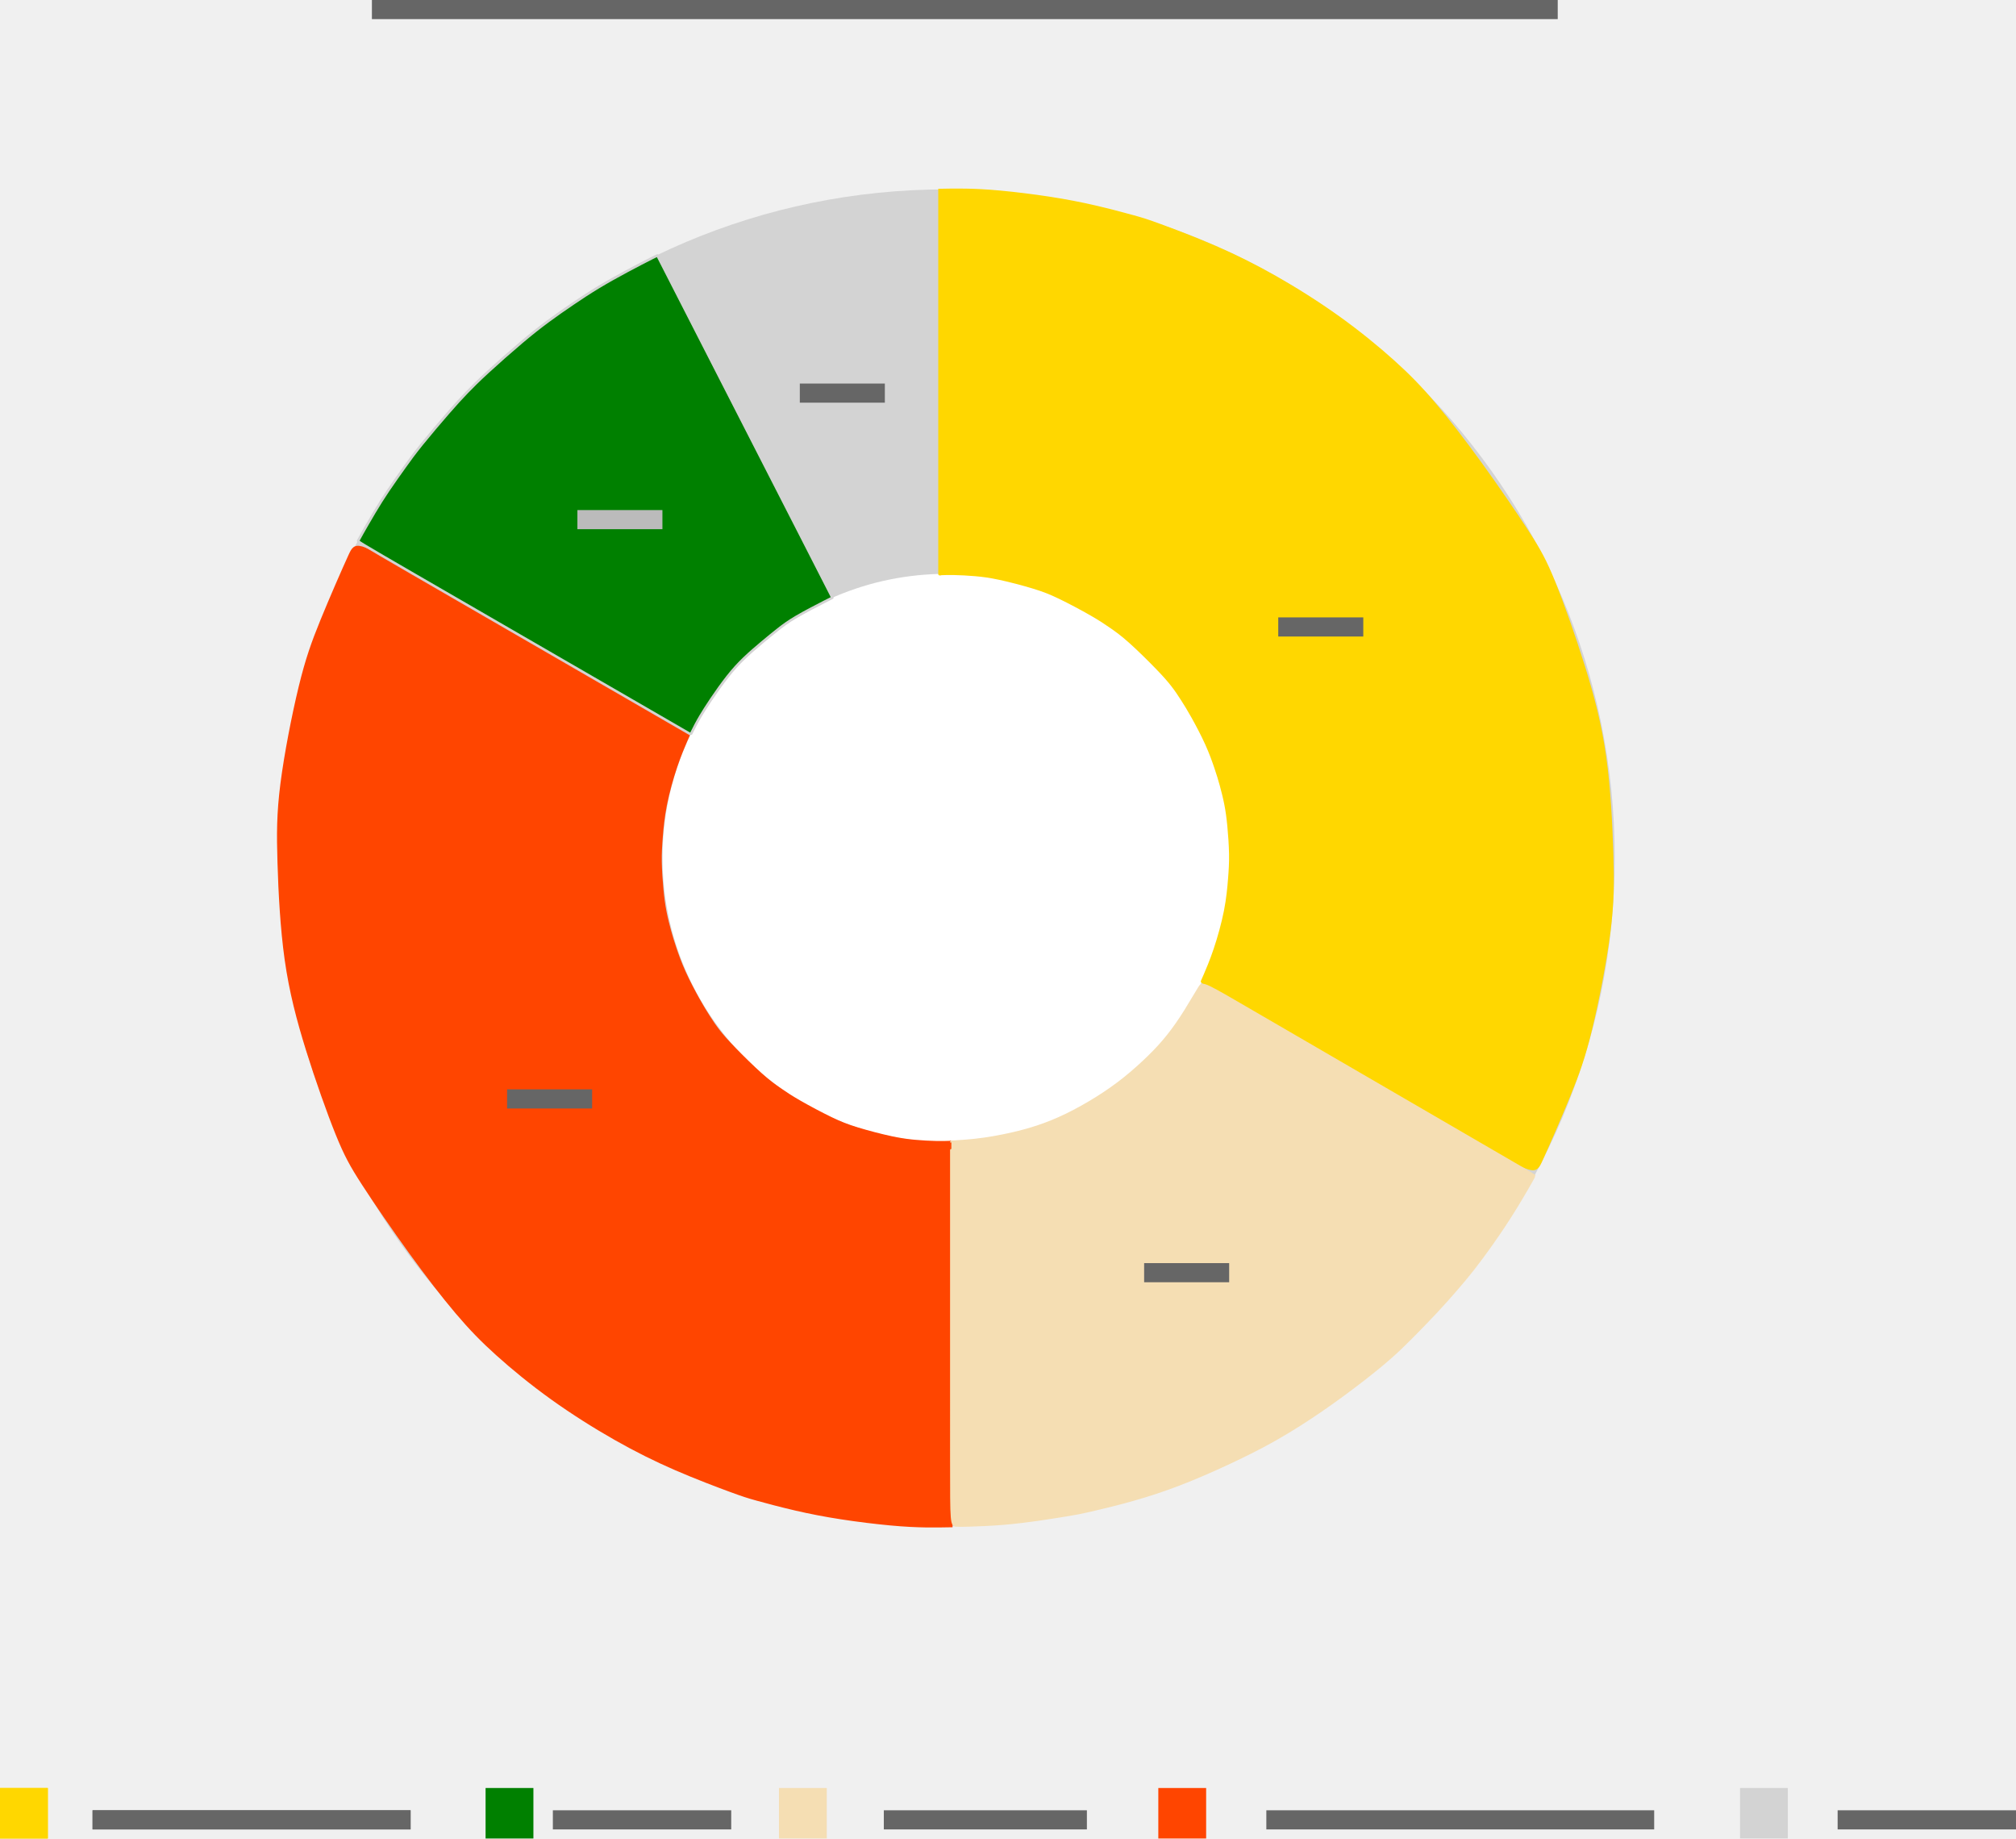
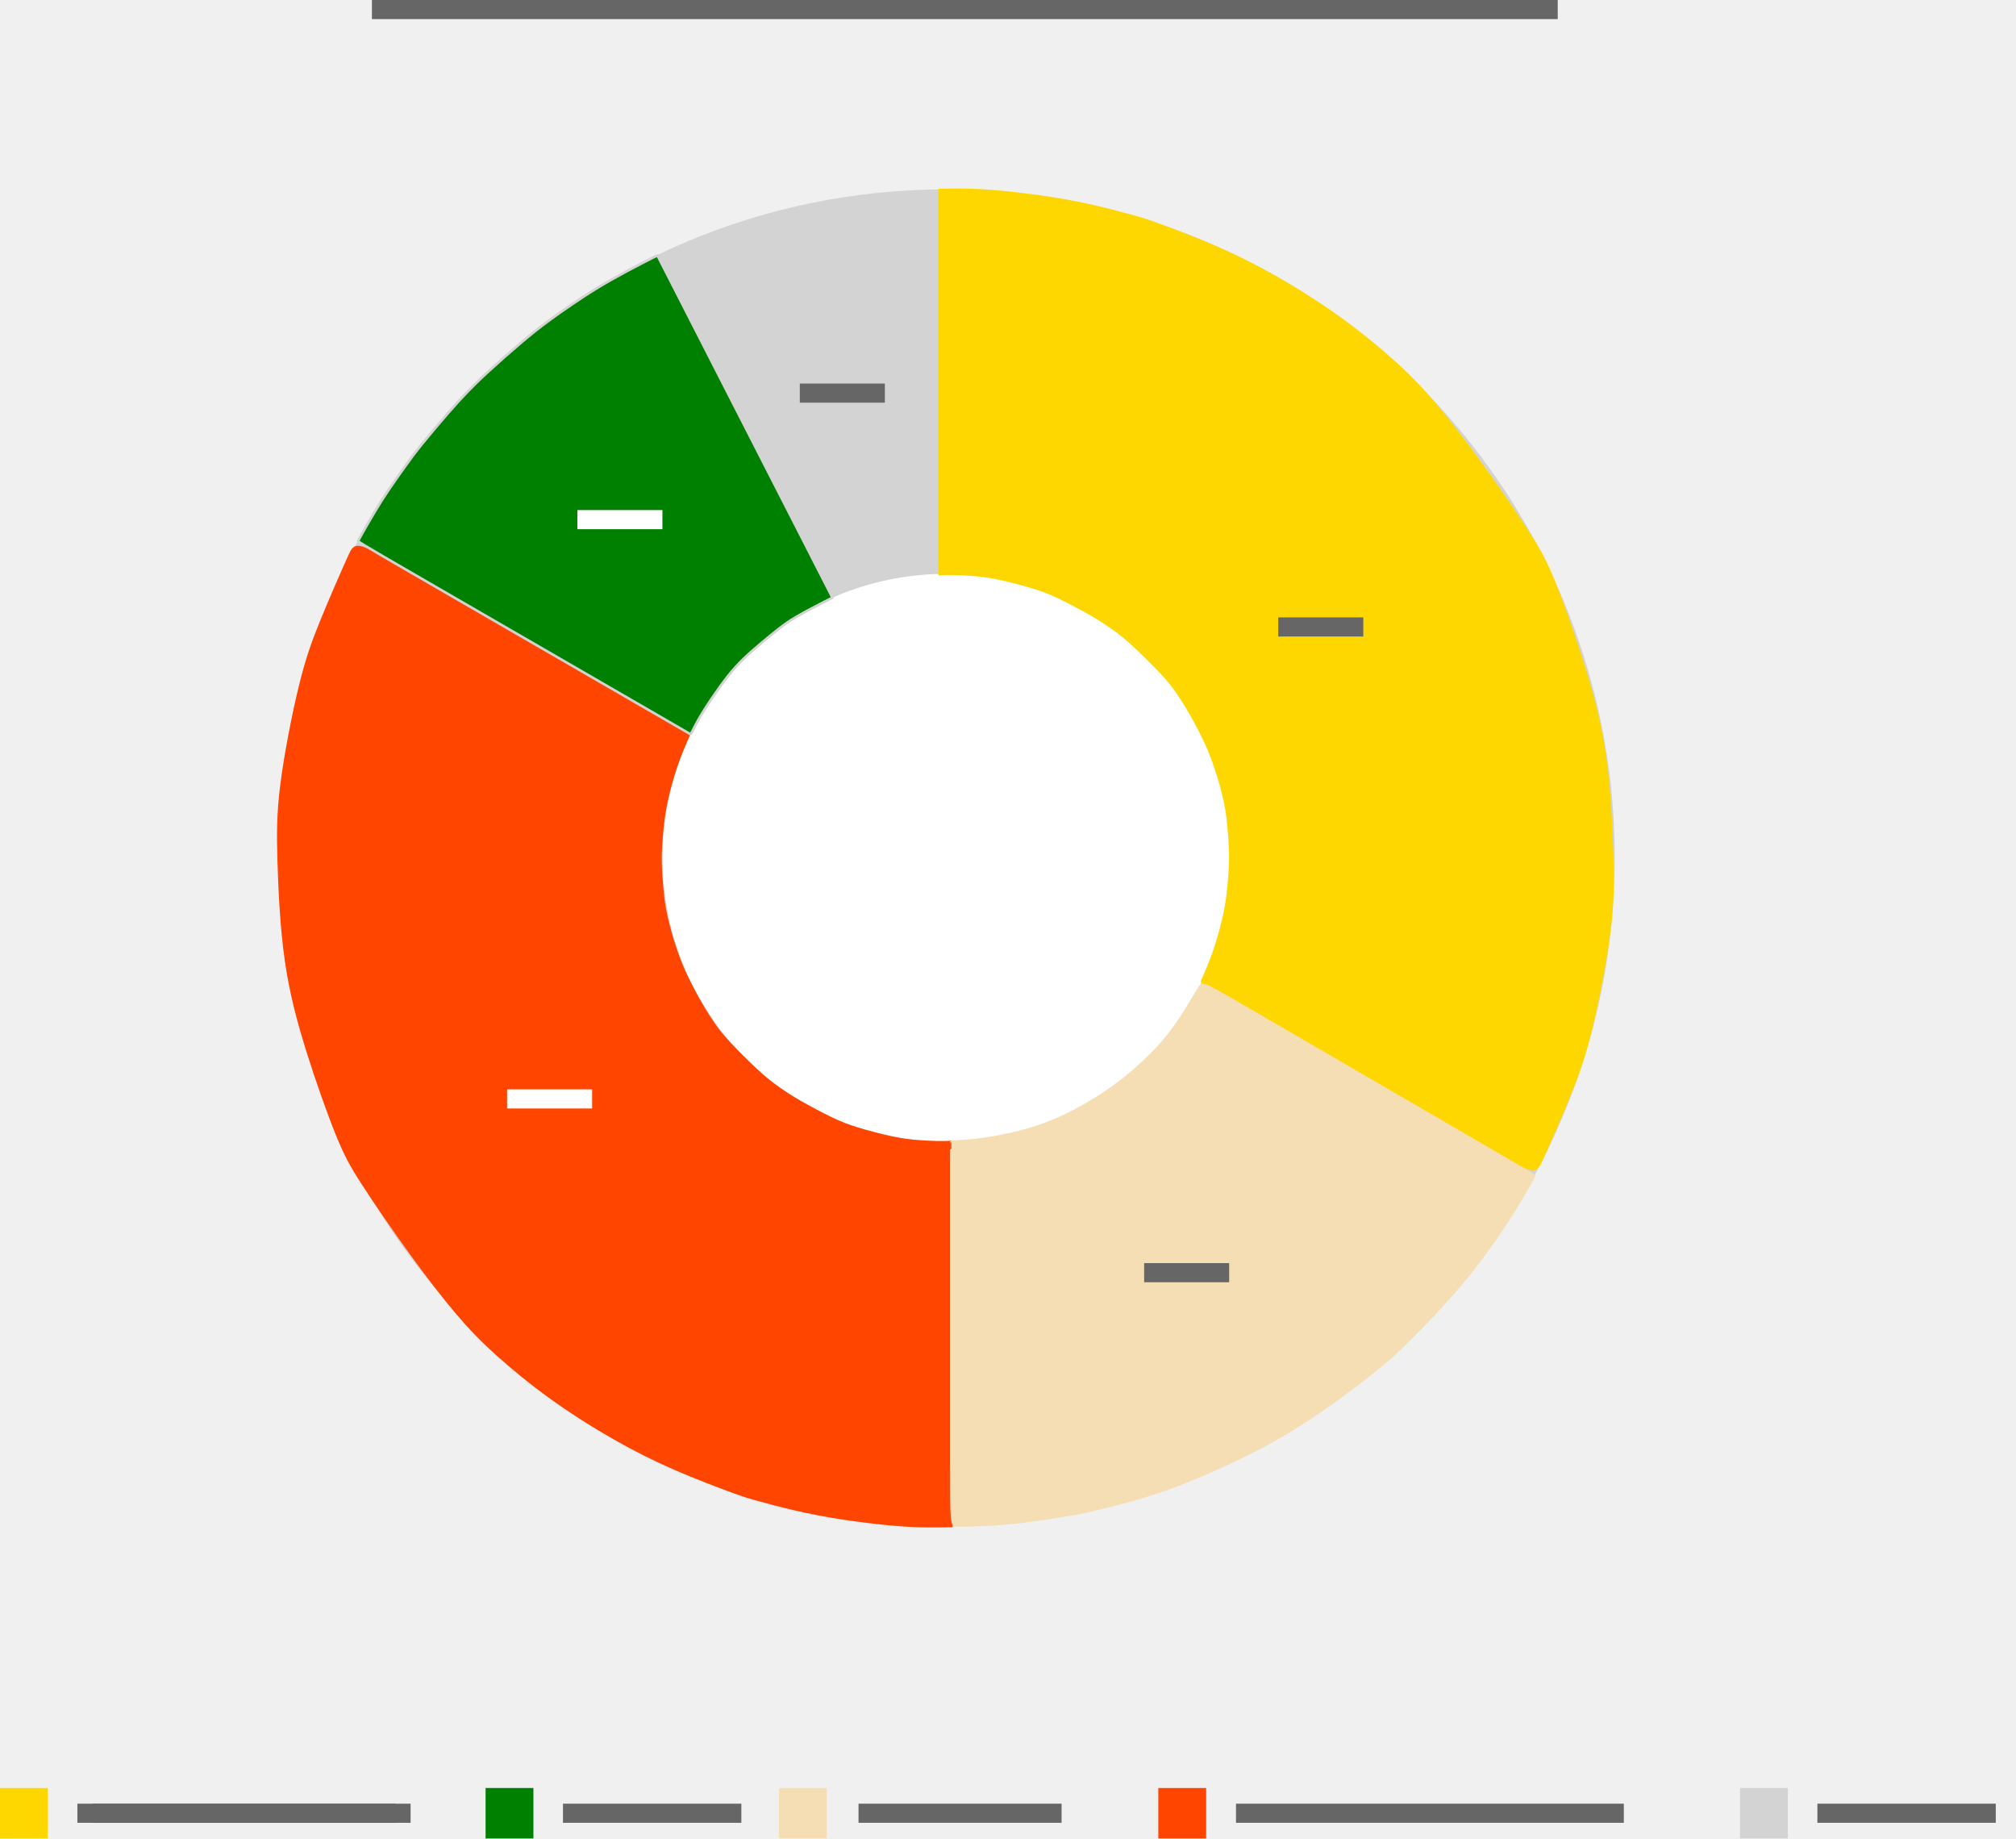
<svg xmlns="http://www.w3.org/2000/svg" width="210.907mm" height="192.294mm" viewBox="0 0 210.907 192.294" version="1.1" id="svg1354">
  <defs id="defs1351">
    </defs>
  <g id="layer1" transform="translate(-7.548685,-75.04882)">
    <circle style="fill:#d3d3d3;fill-opacity:1;stroke:none;stroke-width:2;stroke-miterlimit:4;stroke-dasharray:none" id="path6693" cx="106.56" cy="164.77" r="69.915" />
    <path style="fill:none;stroke:#666666;stroke-width:2;stroke-linecap:butt;stroke-linejoin:miter;stroke-miterlimit:4;stroke-dasharray:none;stroke-opacity:1" d="M 46.456,76.049 H 170.514" id="path8633" />
-     <path style="fill:none;stroke:#666666;stroke-width:2;stroke-linecap:butt;stroke-linejoin:miter;stroke-miterlimit:4;stroke-dasharray:none;stroke-opacity:1" d="M 17.232,265.393 H 50.503" id="path8633-2" />
-     <path style="fill:none;stroke:#666666;stroke-width:2;stroke-linecap:butt;stroke-linejoin:miter;stroke-miterlimit:4;stroke-dasharray:none;stroke-opacity:1" d="M 17.232,265.393 H 50.503" id="path1488" />
-     <path style="fill:none;stroke:#666666;stroke-width:2;stroke-linecap:butt;stroke-linejoin:miter;stroke-miterlimit:4;stroke-dasharray:none;stroke-opacity:1" d="M 65.387,265.393 H 84.047" id="path1490" />
-     <path style="fill:none;stroke:#666666;stroke-width:2;stroke-linecap:butt;stroke-linejoin:miter;stroke-miterlimit:4;stroke-dasharray:none;stroke-opacity:1" d="m 100.011,265.393 h 21.244" id="path1603" />
-     <path style="fill:none;stroke:#666666;stroke-width:2;stroke-linecap:butt;stroke-linejoin:miter;stroke-miterlimit:4;stroke-dasharray:none;stroke-opacity:1" d="m 140.029,265.393 h 40.575" id="path1605" />
-     <path style="fill:none;stroke:#666666;stroke-width:2;stroke-linecap:butt;stroke-linejoin:miter;stroke-miterlimit:4;stroke-dasharray:none;stroke-opacity:1" d="m 199.795,265.393 h 18.661" id="path1607" />
+     <path style="fill:none;stroke:#666666;stroke-width:2;stroke-linecap:butt;stroke-linejoin:miter;stroke-miterlimit:4;stroke-dasharray:none;stroke-opacity:1" d="M 17.232,264.702 H 50.503" id="path8633-2" />
+     <path style="fill:none;stroke:#666666;stroke-width:2;stroke-linecap:butt;stroke-linejoin:miter;stroke-miterlimit:4;stroke-dasharray:none;stroke-opacity:1" d="M 15.645,264.702 H 48.915" id="path1488" />
+     <path style="fill:none;stroke:#666666;stroke-width:2;stroke-linecap:butt;stroke-linejoin:miter;stroke-miterlimit:4;stroke-dasharray:none;stroke-opacity:1" d="M 66.445,264.702 H 85.106" id="path1490" />
+     <path style="fill:none;stroke:#666666;stroke-width:2;stroke-linecap:butt;stroke-linejoin:miter;stroke-miterlimit:4;stroke-dasharray:none;stroke-opacity:1" d="M 97.365,264.702 H 118.608" id="path1603" />
+     <path style="fill:none;stroke:#666666;stroke-width:2;stroke-linecap:butt;stroke-linejoin:miter;stroke-miterlimit:4;stroke-dasharray:none;stroke-opacity:1" d="m 136.854,264.702 h 40.575" id="path1605" />
+     <path style="fill:none;stroke:#666666;stroke-width:2;stroke-linecap:butt;stroke-linejoin:miter;stroke-miterlimit:4;stroke-dasharray:none;stroke-opacity:1" d="m 197.678,264.702 h 18.661" id="path1607" />
    <rect style="fill:#ffd700;fill-opacity:1;stroke:none;stroke-width:2;stroke-miterlimit:4;stroke-dasharray:none" id="rect1746" width="5.003" height="5.281" x="7.549" y="262.062" />
-     <rect style="fill:#ffd700;fill-opacity:1;stroke:none;stroke-width:2;stroke-miterlimit:4;stroke-dasharray:none" id="rect2572" width="5.003" height="5.281" x="7.549" y="262.062" />
    <rect style="fill:#008000;fill-opacity:1;stroke:none;stroke-width:2;stroke-miterlimit:4;stroke-dasharray:none" id="rect2654" width="5.003" height="5.281" x="58.349" y="262.062" />
    <rect style="fill:#f5deb3;fill-opacity:1;stroke:none;stroke-width:2;stroke-miterlimit:4;stroke-dasharray:none" id="rect2656" width="5.003" height="5.281" x="89.04" y="262.062" />
    <rect style="fill:#ff4500;fill-opacity:1;stroke:none;stroke-width:2;stroke-miterlimit:4;stroke-dasharray:none" id="rect2658" width="5.003" height="5.281" x="128.728" y="262.062" />
    <rect style="fill:#d3d3d3;fill-opacity:1;stroke:none;stroke-width:2;stroke-miterlimit:4;stroke-dasharray:none" id="rect2660" width="5.003" height="5.281" x="189.582" y="262.062" />
    <circle style="fill:#ffffff;fill-opacity:1;stroke:none;stroke-width:2;stroke-miterlimit:4;stroke-dasharray:none" id="path6691" cx="106.56" cy="164.77" r="29.7" />
    <path style="fill:#ffd700;fill-opacity:1;stroke:#ffd700;stroke-width:0.265;stroke-linecap:butt;stroke-linejoin:miter;stroke-miterlimit:4;stroke-dasharray:none;stroke-opacity:1" d="m 105.839,135.101 c 0,0 0,-40.176 0,-40.176 0.853,-0.016 1.707,-0.033 2.704,-0.016 0.997,0.016 2.139,0.065 3.666,0.207 1.527,0.141 3.44,0.375 5.152,0.639 1.712,0.264 3.223,0.557 4.742,0.908 1.519,0.351 3.046,0.758 4.036,1.033 0.989,0.274 1.44,0.416 2.792,0.912 1.351,0.496 3.603,1.347 5.735,2.272 2.133,0.925 4.146,1.924 6.314,3.154 2.168,1.23 4.489,2.69 6.633,4.228 2.144,1.537 4.112,3.151 5.711,4.589 1.599,1.437 2.829,2.698 4.274,4.404 1.445,1.706 3.105,3.859 4.873,6.303 1.768,2.444 3.643,5.181 4.888,7.102 1.245,1.922 1.86,3.028 2.767,5.273 0.907,2.244 2.106,5.626 3.09,8.778 0.984,3.151 1.752,6.072 2.229,9.439 0.477,3.367 0.661,7.179 0.753,10.161 0.092,2.982 0.092,5.134 -0.307,8.255 -0.4,3.121 -1.199,7.21 -1.906,10.115 -0.707,2.905 -1.322,4.627 -2.275,6.964 -0.953,2.337 -2.244,5.288 -2.912,6.749 -0.667,1.461 -0.711,1.432 -6.464,-1.892 -5.753,-3.324 -17.216,-9.942 -23.008,-13.286 -5.793,-3.344 -5.915,-3.415 -5.976,-3.453 -0.061,-0.038 -0.059,-0.042 -0.037,-0.089 0.022,-0.048 0.066,-0.139 0.29,-0.657 0.224,-0.519 0.63,-1.465 1.039,-2.678 0.409,-1.214 0.823,-2.695 1.08,-4 0.257,-1.306 0.359,-2.436 0.433,-3.371 0.074,-0.935 0.121,-1.676 0.105,-2.596 -0.016,-0.92 -0.093,-2.019 -0.179,-2.912 -0.086,-0.893 -0.179,-1.579 -0.316,-2.276 -0.136,-0.698 -0.316,-1.407 -0.483,-2.015 -0.168,-0.608 -0.324,-1.115 -0.553,-1.797 -0.23,-0.682 -0.534,-1.54 -0.967,-2.498 -0.433,-0.959 -0.994,-2.019 -1.438,-2.814 -0.444,-0.795 -0.772,-1.325 -1.099,-1.836 -0.327,-0.511 -0.655,-1.002 -1.052,-1.512 -0.398,-0.511 -0.865,-1.041 -1.656,-1.855 -0.791,-0.815 -1.906,-1.914 -2.752,-2.67 -0.846,-0.756 -1.423,-1.169 -1.996,-1.567 -0.573,-0.398 -1.142,-0.78 -2.085,-1.321 -0.943,-0.542 -2.261,-1.243 -3.27,-1.731 -1.01,-0.487 -1.711,-0.76 -2.76,-1.08 -1.048,-0.32 -2.444,-0.686 -3.512,-0.916 -1.068,-0.23 -1.809,-0.324 -2.569,-0.39 -0.76,-0.066 -1.54,-0.105 -2.165,-0.118 -0.626,-0.013 -1.097,0.001 -1.333,0.013 -0.236,0.011 -0.236,0.019 -0.236,0.024 4e-5,0.004 2.4e-4,0.004 2.4e-4,0.004 z" id="path7021" />
    <path style="fill:#ff4500;fill-opacity:1;stroke:#ff4500;stroke-width:0.265;stroke-linecap:square;stroke-linejoin:miter;stroke-miterlimit:4;stroke-dasharray:none;stroke-opacity:1" d="m 107.07,194.483 c 0,0 0,40.176 0,40.176 -0.853,0.016 -1.707,0.033 -2.704,0.016 -0.997,-0.016 -2.139,-0.065 -3.666,-0.207 -1.527,-0.141 -3.44,-0.375 -5.152,-0.639 -1.712,-0.264 -3.223,-0.557 -4.742,-0.908 -1.519,-0.351 -3.046,-0.758 -4.036,-1.033 -0.989,-0.274 -1.44,-0.416 -2.792,-0.912 -1.351,-0.496 -3.603,-1.347 -5.735,-2.272 -2.133,-0.925 -4.146,-1.924 -6.314,-3.154 -2.168,-1.23 -4.489,-2.69 -6.633,-4.228 -2.144,-1.537 -4.112,-3.151 -5.711,-4.589 -1.599,-1.437 -2.829,-2.698 -4.274,-4.404 -1.445,-1.706 -3.105,-3.859 -4.873,-6.303 -1.768,-2.444 -3.643,-5.181 -4.888,-7.102 -1.245,-1.922 -1.86,-3.028 -2.767,-5.273 -0.907,-2.244 -2.106,-5.626 -3.09,-8.778 -0.984,-3.151 -1.752,-6.072 -2.229,-9.439 -0.477,-3.367 -0.661,-7.179 -0.753,-10.161 -0.092,-2.982 -0.092,-5.134 0.307,-8.255 0.4,-3.121 1.199,-7.21 1.906,-10.115 0.707,-2.905 1.322,-4.627 2.275,-6.964 0.953,-2.337 2.244,-5.288 2.912,-6.749 0.667,-1.461 0.711,-1.432 6.464,1.892 5.753,3.324 17.216,9.942 23.008,13.286 5.793,3.344 5.915,3.415 5.976,3.453 0.061,0.038 0.059,0.042 0.037,0.089 -0.022,0.048 -0.065,0.139 -0.29,0.657 -0.224,0.519 -0.63,1.465 -1.039,2.678 -0.409,1.214 -0.823,2.695 -1.08,4 -0.257,1.306 -0.359,2.436 -0.433,3.371 -0.074,0.935 -0.121,1.676 -0.105,2.596 0.016,0.92 0.094,2.019 0.179,2.912 0.086,0.893 0.179,1.579 0.316,2.276 0.136,0.698 0.316,1.407 0.483,2.015 0.168,0.608 0.323,1.115 0.553,1.797 0.23,0.682 0.534,1.54 0.967,2.498 0.433,0.959 0.994,2.019 1.438,2.814 0.444,0.795 0.772,1.325 1.099,1.836 0.327,0.511 0.655,1.002 1.052,1.512 0.398,0.511 0.865,1.041 1.656,1.855 0.791,0.815 1.906,1.914 2.752,2.67 0.846,0.756 1.423,1.169 1.996,1.567 0.573,0.398 1.142,0.78 2.085,1.321 0.943,0.542 2.261,1.243 3.27,1.731 1.01,0.487 1.711,0.76 2.76,1.08 1.048,0.32 2.444,0.686 3.512,0.916 1.068,0.23 1.809,0.324 2.569,0.39 0.76,0.066 1.54,0.105 2.165,0.118 0.626,0.013 1.097,-0.001 1.333,-0.013 0.236,-0.011 0.236,-0.019 0.236,-0.024 -4e-5,-0.004 -2.4e-4,-0.004 -2.4e-4,-0.004 z" id="path10678" />
    <path style="fill:#008000;fill-opacity:1;stroke:#d3d3d3;stroke-width:0.265px;stroke-linecap:butt;stroke-linejoin:miter;stroke-opacity:1" d="M 79.809,151.855 C 68.195,145.144 56.581,138.432 50.777,135.068 c -5.805,-3.364 -5.799,-3.381 -5.756,-3.465 0.043,-0.084 0.123,-0.236 0.418,-0.757 0.295,-0.521 0.805,-1.411 1.278,-2.205 0.473,-0.794 0.91,-1.492 1.44,-2.279 0.53,-0.787 1.154,-1.664 1.699,-2.428 0.546,-0.764 1.013,-1.415 1.818,-2.413 0.805,-0.998 1.947,-2.342 2.779,-3.298 0.832,-0.956 1.353,-1.522 1.928,-2.12 0.575,-0.597 1.203,-1.226 2.204,-2.146 1,-0.921 2.373,-2.133 3.481,-3.07 1.108,-0.937 1.951,-1.599 2.808,-2.232 0.857,-0.634 1.728,-1.24 2.599,-1.83 0.871,-0.59 1.742,-1.163 2.671,-1.725 0.929,-0.562 1.915,-1.113 2.955,-1.67 1.039,-0.557 2.13,-1.119 2.678,-1.395 0.548,-0.276 0.551,-0.266 0.555,-0.259 0.003,0.008 0.007,0.014 3.048,5.957 3.041,5.943 9.119,17.822 12.168,23.784 3.049,5.962 3.068,6.006 3.074,6.03 0.006,0.024 -0.002,0.029 -0.033,0.043 -0.031,0.014 -0.085,0.037 -0.773,0.389 -0.688,0.351 -2.009,1.031 -2.934,1.573 -0.926,0.542 -1.456,0.948 -1.974,1.357 -0.518,0.409 -1.025,0.822 -1.625,1.325 -0.6,0.503 -1.294,1.095 -1.906,1.684 -0.612,0.589 -1.142,1.173 -1.719,1.906 -0.577,0.733 -1.2,1.614 -1.696,2.35 -0.496,0.737 -0.864,1.329 -1.098,1.72 -0.234,0.391 -0.333,0.58 -0.396,0.696 -0.063,0.116 -0.089,0.16 -0.133,0.243 -0.044,0.083 -0.107,0.206 -0.151,0.294 -0.044,0.088 -0.07,0.142 -0.102,0.205 -0.032,0.063 -0.071,0.135 -0.113,0.218 -0.042,0.083 -0.089,0.176 -0.115,0.228 -0.027,0.053 -0.034,0.065 -0.042,0.077 0,0 0,0 0,0" id="path13494" />
    <path style="fill:#f5deb3;fill-opacity:1;stroke:#f5deb3;stroke-width:0.265px;stroke-linecap:butt;stroke-linejoin:miter;stroke-opacity:1" d="m 107.309,194.467 c 0.239,-0.016 0.717,-0.047 1.262,-0.09 0.545,-0.043 1.157,-0.098 1.962,-0.214 0.805,-0.117 1.803,-0.296 2.777,-0.515 0.974,-0.218 1.925,-0.476 2.876,-0.795 0.951,-0.32 1.902,-0.702 2.935,-1.204 1.033,-0.503 2.148,-1.126 3.177,-1.77 1.029,-0.643 1.972,-1.306 2.888,-2.038 0.916,-0.733 1.805,-1.536 2.565,-2.28 0.76,-0.744 1.391,-1.43 2.007,-2.206 0.616,-0.776 1.216,-1.641 1.809,-2.588 0.592,-0.947 1.177,-1.976 1.493,-2.467 0.316,-0.491 0.363,-0.444 6.147,2.923 5.784,3.368 17.306,10.056 23.073,13.406 5.767,3.35 5.78,3.363 5.784,3.372 0.004,0.009 3.5e-4,0.015 -0.117,0.229 -0.117,0.213 -0.348,0.633 -0.701,1.24 -0.352,0.607 -0.826,1.4 -1.225,2.048 -0.4,0.648 -0.725,1.151 -1.109,1.73 -0.384,0.579 -0.826,1.234 -1.385,2.021 -0.559,0.788 -1.235,1.708 -1.846,2.49 -0.611,0.783 -1.157,1.428 -1.779,2.147 -0.623,0.719 -1.323,1.513 -2.152,2.401 -0.83,0.887 -1.789,1.869 -2.563,2.646 -0.774,0.777 -1.364,1.35 -2.122,2.02 -0.758,0.67 -1.684,1.436 -2.883,2.367 -1.199,0.932 -2.671,2.028 -4.247,3.117 -1.576,1.089 -3.258,2.169 -4.95,3.128 -1.692,0.959 -3.395,1.797 -5.082,2.58 -1.687,0.783 -3.357,1.51 -4.988,2.136 -1.632,0.626 -3.225,1.149 -4.862,1.612 -1.637,0.463 -3.318,0.865 -4.371,1.108 -1.053,0.243 -1.477,0.325 -2.621,0.513 -1.144,0.187 -3.007,0.48 -4.542,0.667 -1.535,0.187 -2.742,0.27 -3.929,0.329 -1.186,0.059 -2.352,0.095 -2.934,0.075 -0.582,-0.02 -0.581,-0.095 -0.581,-6.791 0,-6.696 -10e-4,-20.012 -6.6e-4,-26.657 3.4e-4,-6.644 0.002,-6.616 0.002,-6.616 0,-3e-5 -0.002,-0.028 -0.003,-0.042 -8.4e-4,-0.014 -8.3e-4,-0.014 0.238,-0.03 z" id="path15375" />
    <path style="fill:none;stroke:#666666;stroke-width:2;stroke-linecap:butt;stroke-linejoin:miter;stroke-miterlimit:4;stroke-dasharray:none;stroke-opacity:1" d="m 91.222,116.166 h 8.896" id="path1603-7-0" />
    <path style="fill:none;stroke:#666666;stroke-width:2;stroke-linecap:butt;stroke-linejoin:miter;stroke-miterlimit:4;stroke-dasharray:none;stroke-opacity:1" d="m 141.275,140.624 h 8.896" id="path1603-7-0-3" />
    <path style="fill:none;stroke:#666666;stroke-width:2;stroke-linecap:butt;stroke-linejoin:miter;stroke-miterlimit:4;stroke-dasharray:none;stroke-opacity:1" d="m 127.244,208.163 h 8.896" id="path1603-7-0-8" />
-     <path style="fill:none;stroke:#666666;stroke-width:2;stroke-linecap:butt;stroke-linejoin:miter;stroke-miterlimit:4;stroke-dasharray:none;stroke-opacity:1" d="m 60.598,189.989 h 8.896" id="path1603-7-0-7" />
-     <path style="fill:none;stroke:#bbbbbb;stroke-width:2;stroke-linecap:butt;stroke-linejoin:miter;stroke-miterlimit:4;stroke-dasharray:none;stroke-opacity:1" d="M 67.954,129.399 H 76.849" id="path1603-7-0-6" />
+     <path style="fill:none;stroke:#ffffff;stroke-width:2;stroke-linecap:butt;stroke-linejoin:miter;stroke-miterlimit:4;stroke-dasharray:none;stroke-opacity:1" d="m 60.598,189.989 h 8.896" id="path1603-7-0-7" />
+     <path style="fill:none;stroke:#ffffff;stroke-width:2;stroke-linecap:butt;stroke-linejoin:miter;stroke-miterlimit:4;stroke-dasharray:none;stroke-opacity:1" d="M 67.954,129.399 H 76.849" id="path1603-7-0-6" />
  </g>
</svg>
